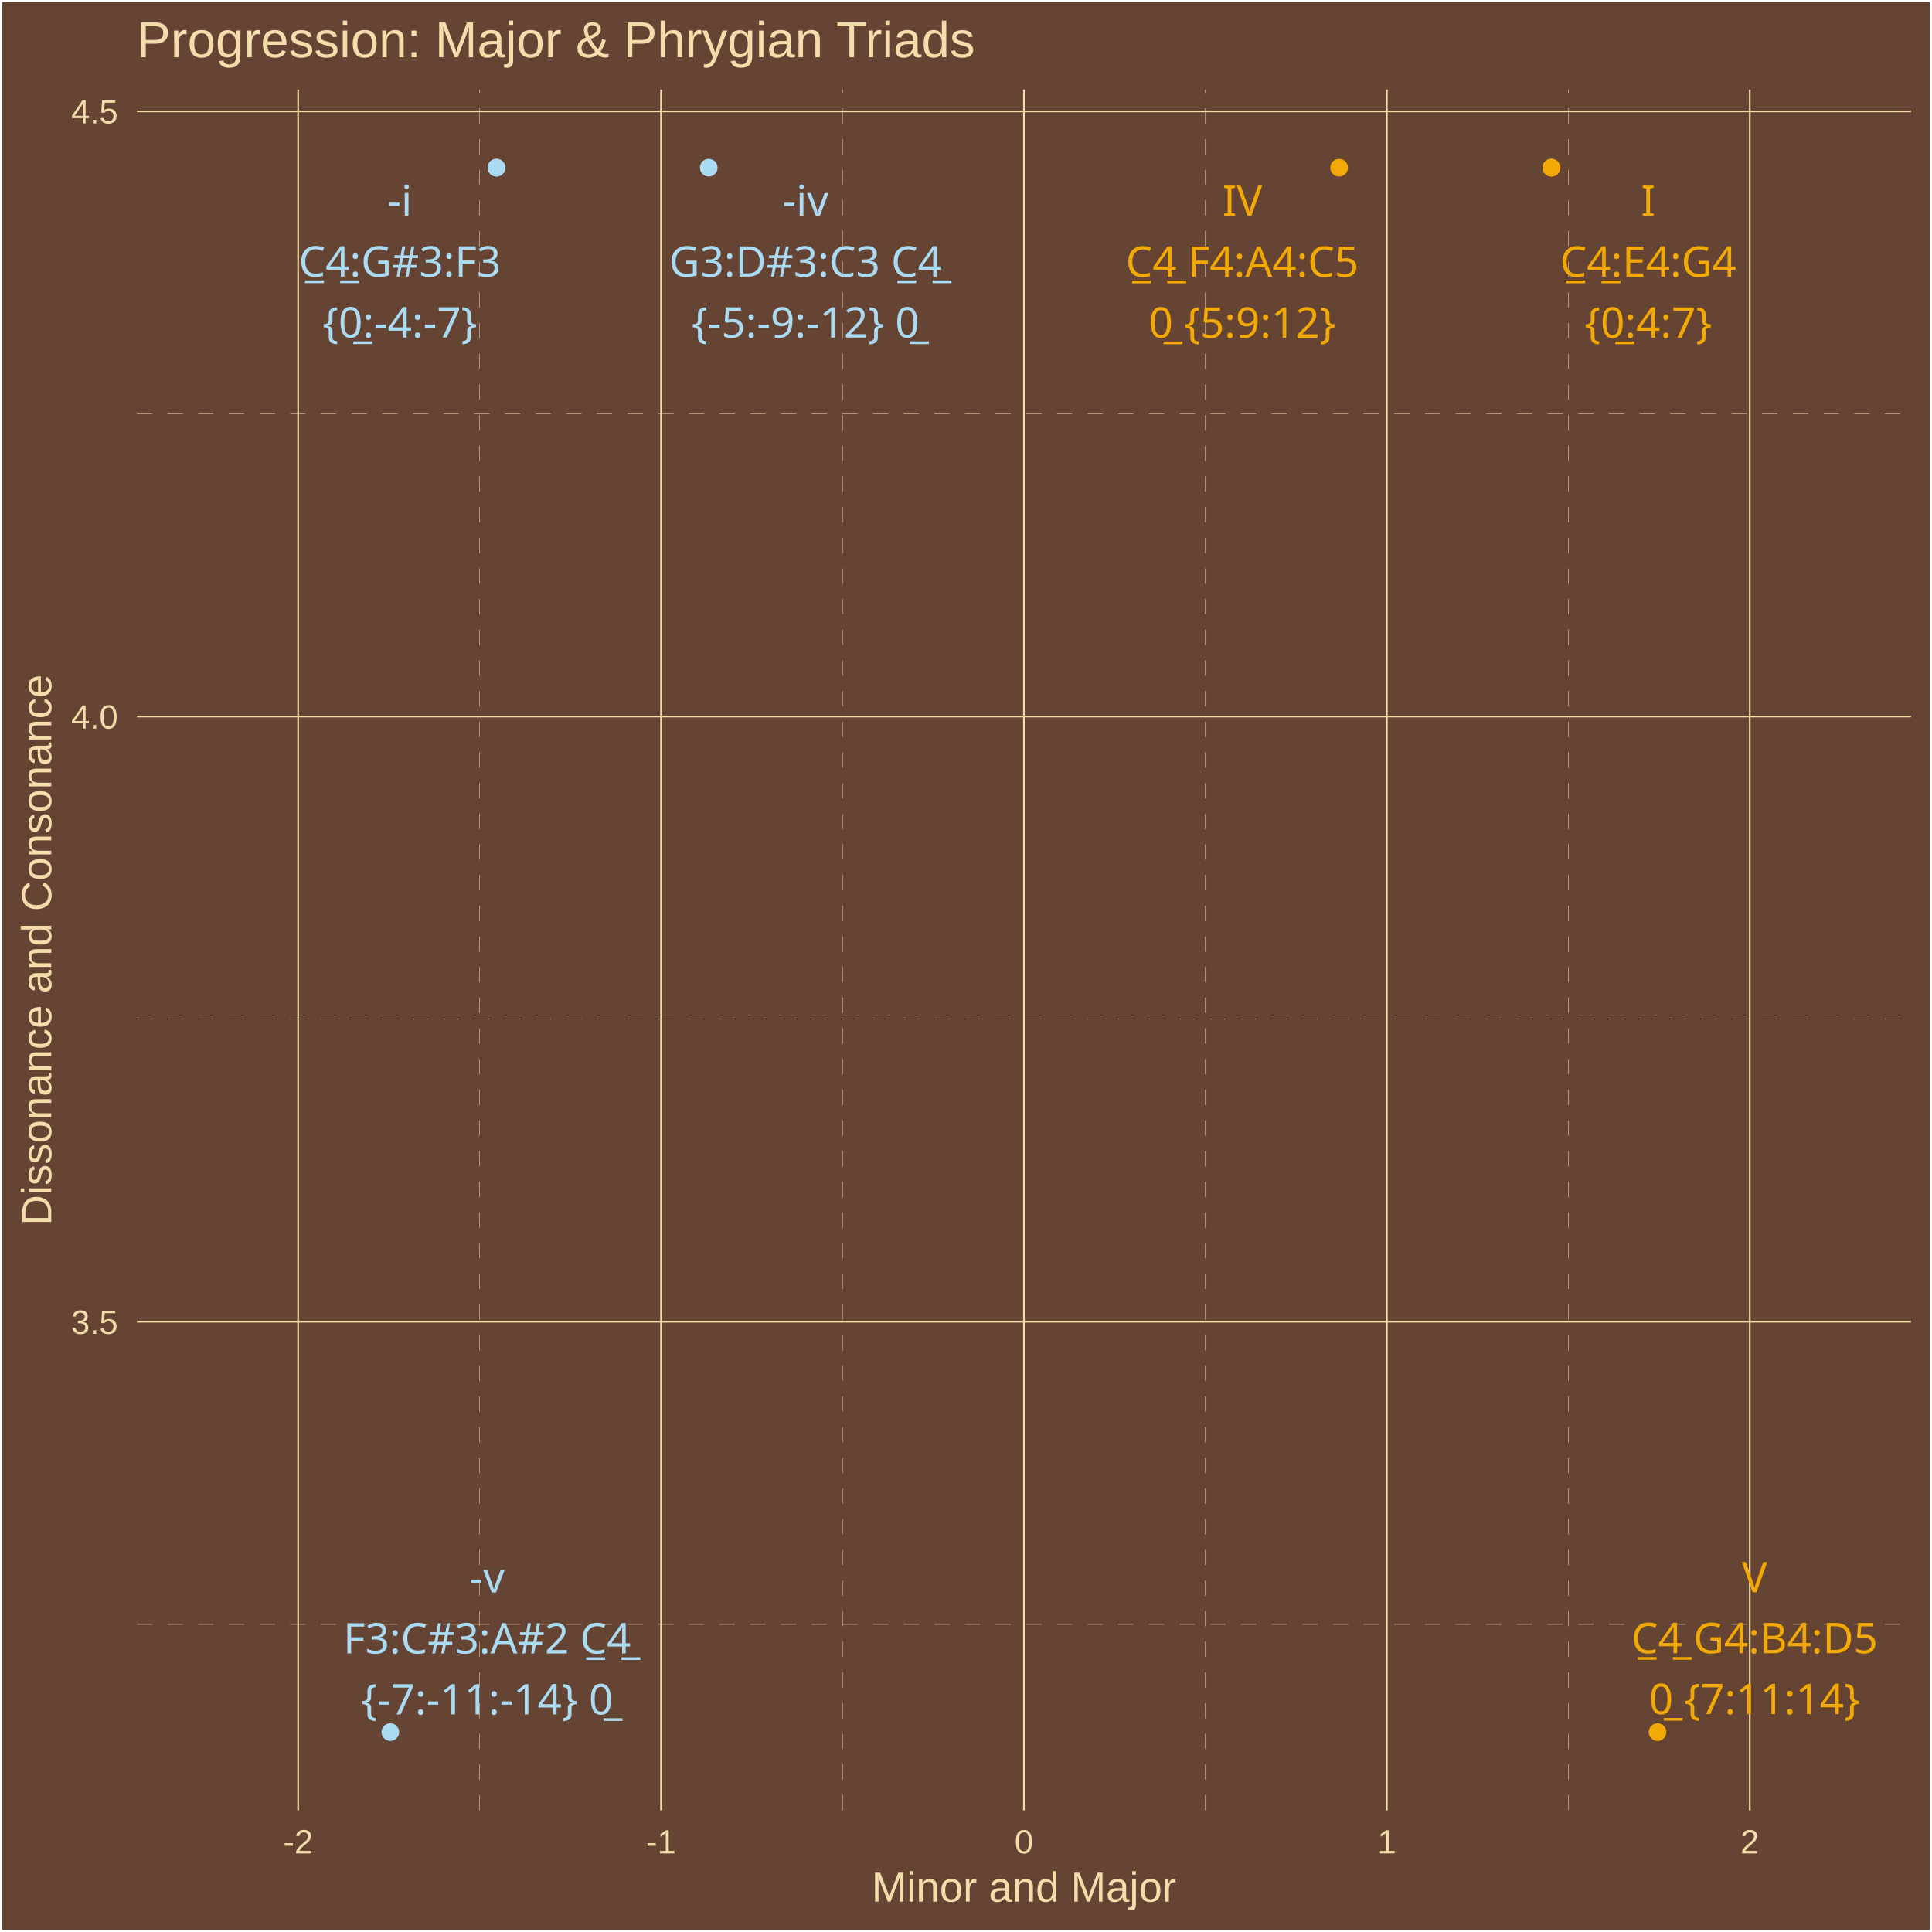
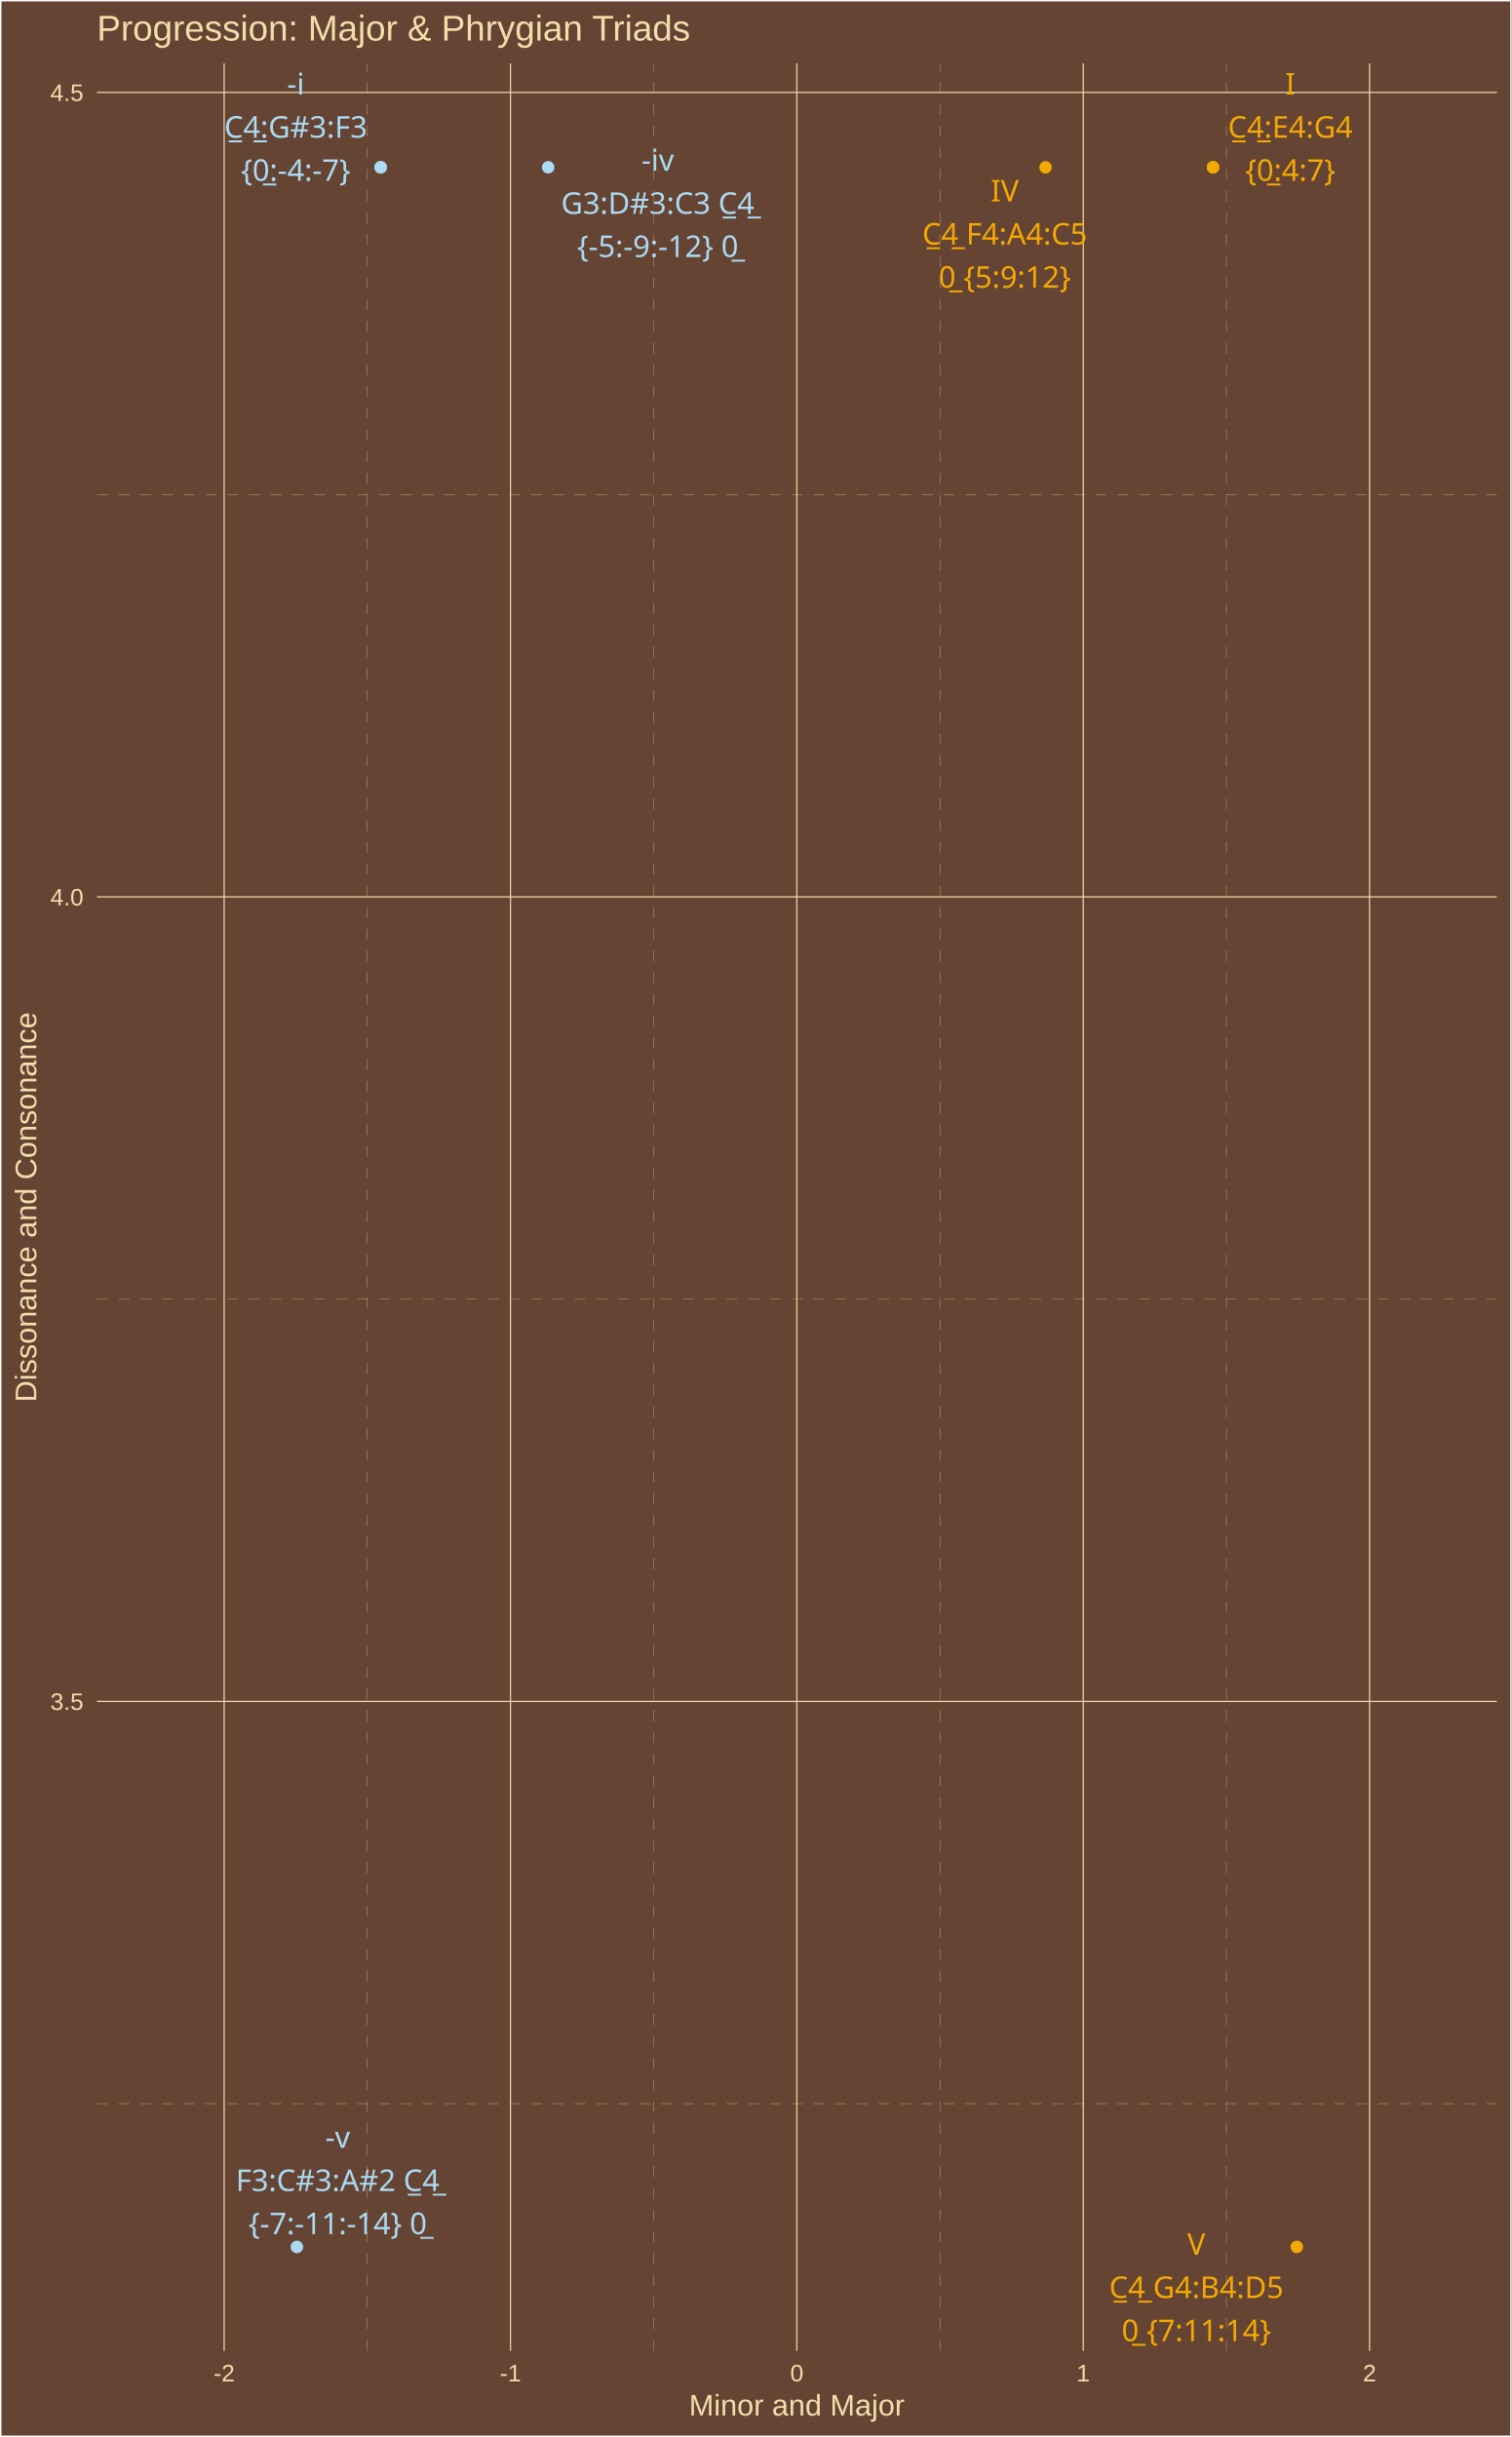
- <svg xmlns="http://www.w3.org/2000/svg" class="svglite" width="504.00pt" height="504.00pt" viewBox="0 0 504.00 504.00">
+ <svg xmlns="http://www.w3.org/2000/svg" class="svglite" width="557.00pt" height="898.00pt" viewBox="0 0 557.00 898.00">
  <defs>
    <style type="text/css">
    .svglite line, .svglite polyline, .svglite polygon, .svglite path, .svglite rect, .svglite circle {
      fill: none;
      stroke: #000000;
      stroke-linecap: round;
      stroke-linejoin: round;
      stroke-miterlimit: 10.00;
    }
    .svglite text {
      white-space: pre;
    }
  </style>
  </defs>
  <rect width="100%" height="100%" style="stroke: none; fill: #664433;" />
  <defs>
-     <clipPath id="cpMC4wMHw1MDQuMDB8MC4wMHw1MDQuMDA=">
-       <rect x="0.00" y="0.00" width="504.00" height="504.00" />
+     <clipPath id="cpMC4wMHw1NTcuMDB8MC4wMHw4OTguMDA=">
+       <rect x="0.00" y="0.00" width="557.00" height="898.00" />
    </clipPath>
  </defs>
-   <g clip-path="url(#cpMC4wMHw1MDQuMDB8MC4wMHw1MDQuMDA=)">
-     <rect x="-0" y="-0" width="504.00" height="504.00" style="stroke-width: 1.07; stroke: #FFFFFF; fill: #664433;" />
+   <g clip-path="url(#cpMC4wMHw1NTcuMDB8MC4wMHw4OTguMDA=)">
+     <rect x="-0" y="0.00" width="557.00" height="898.00" style="stroke-width: 1.07; stroke: #FFFFFF; fill: #664433;" />
  </g>
  <defs>
-     <clipPath id="cpMzUuNzF8NDk4LjUyfDIzLjM0fDQ3Mi4yNw==">
-       <rect x="35.71" y="23.34" width="462.81" height="448.93" />
+     <clipPath id="cpMzUuNzF8NTUxLjUyfDIzLjM0fDg2Ni4yNw==">
+       <rect x="35.71" y="23.34" width="515.81" height="842.93" />
    </clipPath>
  </defs>
-   <g clip-path="url(#cpMzUuNzF8NDk4LjUyfDIzLjM0fDQ3Mi4yNw==)">
-     <rect x="35.71" y="23.34" width="462.81" height="448.93" style="stroke-width: 1.07; stroke: none; fill: #664433;" />
-     <polyline points="35.71,423.75 498.52,423.75 " style="stroke-width: 0.11; stroke: #F3DDAB; stroke-dasharray: 4.00,4.00; stroke-linecap: butt;" />
-     <polyline points="35.71,265.86 498.52,265.86 " style="stroke-width: 0.11; stroke: #F3DDAB; stroke-dasharray: 4.00,4.00; stroke-linecap: butt;" />
-     <polyline points="35.71,107.98 498.52,107.98 " style="stroke-width: 0.11; stroke: #F3DDAB; stroke-dasharray: 4.00,4.00; stroke-linecap: butt;" />
-     <polyline points="125.11,472.27 125.11,23.34 " style="stroke-width: 0.11; stroke: #F3DDAB; stroke-dasharray: 4.00,4.00; stroke-linecap: butt;" />
-     <polyline points="219.78,472.27 219.78,23.34 " style="stroke-width: 0.11; stroke: #F3DDAB; stroke-dasharray: 4.00,4.00; stroke-linecap: butt;" />
-     <polyline points="314.45,472.27 314.45,23.34 " style="stroke-width: 0.11; stroke: #F3DDAB; stroke-dasharray: 4.00,4.00; stroke-linecap: butt;" />
-     <polyline points="409.12,472.27 409.12,23.34 " style="stroke-width: 0.11; stroke: #F3DDAB; stroke-dasharray: 4.00,4.00; stroke-linecap: butt;" />
-     <polyline points="35.71,344.80 498.52,344.80 " style="stroke-width: 0.43; stroke: #F3DDAB; stroke-linecap: butt;" />
-     <polyline points="35.71,186.92 498.52,186.92 " style="stroke-width: 0.43; stroke: #F3DDAB; stroke-linecap: butt;" />
-     <polyline points="35.71,29.04 498.52,29.04 " style="stroke-width: 0.43; stroke: #F3DDAB; stroke-linecap: butt;" />
-     <polyline points="77.77,472.27 77.77,23.34 " style="stroke-width: 0.43; stroke: #F3DDAB; stroke-linecap: butt;" />
-     <polyline points="172.44,472.27 172.44,23.34 " style="stroke-width: 0.43; stroke: #F3DDAB; stroke-linecap: butt;" />
-     <polyline points="267.11,472.27 267.11,23.34 " style="stroke-width: 0.43; stroke: #F3DDAB; stroke-linecap: butt;" />
-     <polyline points="361.79,472.27 361.79,23.34 " style="stroke-width: 0.43; stroke: #F3DDAB; stroke-linecap: butt;" />
-     <polyline points="456.46,472.27 456.46,23.34 " style="stroke-width: 0.43; stroke: #F3DDAB; stroke-linecap: butt;" />
-     <circle cx="404.71" cy="43.74" r="1.95" style="stroke-width: 0.71; stroke: #F3A904; fill: #F3A904;" />
-     <circle cx="349.34" cy="43.74" r="1.95" style="stroke-width: 0.71; stroke: #F3A904; fill: #F3A904;" />
-     <circle cx="432.40" cy="451.86" r="1.95" style="stroke-width: 0.71; stroke: #F3A904; fill: #F3A904;" />
-     <circle cx="404.71" cy="43.74" r="1.95" style="stroke-width: 0.71; stroke: #F3A904; fill: #F3A904;" />
-     <circle cx="129.51" cy="43.74" r="1.95" style="stroke-width: 0.71; stroke: #ABDAF3; fill: #ABDAF3;" />
-     <circle cx="184.89" cy="43.74" r="1.95" style="stroke-width: 0.71; stroke: #ABDAF3; fill: #ABDAF3;" />
-     <circle cx="101.82" cy="451.86" r="1.95" style="stroke-width: 0.71; stroke: #ABDAF3; fill: #ABDAF3;" />
-     <circle cx="129.51" cy="43.74" r="1.95" style="stroke-width: 0.71; stroke: #ABDAF3; fill: #ABDAF3;" />
-     <text x="429.96" y="56.30" text-anchor="middle" style="font-size: 11.04px;fill: #F3A904; font-family: &quot;Arial Unicode MS&quot;;" textLength="3.07px" lengthAdjust="spacingAndGlyphs">I</text>
-     <text x="429.96" y="72.19" text-anchor="middle" style="font-size: 11.04px;fill: #F3A904; font-family: &quot;Arial Unicode MS&quot;;" textLength="48.44px" lengthAdjust="spacingAndGlyphs">C̲4̲:E4:G4</text>
-     <text x="429.96" y="88.09" text-anchor="middle" style="font-size: 11.04px;fill: #F3A904; font-family: &quot;Arial Unicode MS&quot;;" textLength="31.91px" lengthAdjust="spacingAndGlyphs">{0̲:4:7}</text>
-     <text x="324.07" y="56.30" text-anchor="middle" style="font-size: 11.04px;fill: #F3A904; font-family: &quot;Arial Unicode MS&quot;;" textLength="10.43px" lengthAdjust="spacingAndGlyphs">IV</text>
-     <text x="324.07" y="72.20" text-anchor="middle" style="font-size: 11.04px;fill: #F3A904; font-family: &quot;Arial Unicode MS&quot;;" textLength="63.76px" lengthAdjust="spacingAndGlyphs">C̲4̲ F4:A4:C5</text>
-     <text x="324.07" y="88.10" text-anchor="middle" style="font-size: 11.04px;fill: #F3A904; font-family: &quot;Arial Unicode MS&quot;;" textLength="47.25px" lengthAdjust="spacingAndGlyphs">0̲ {5:9:12}</text>
-     <text x="457.71" y="415.38" text-anchor="middle" style="font-size: 11.04px;fill: #F3A904; font-family: &quot;Arial Unicode MS&quot;;" textLength="7.36px" lengthAdjust="spacingAndGlyphs">V</text>
-     <text x="457.71" y="431.28" text-anchor="middle" style="font-size: 11.04px;fill: #F3A904; font-family: &quot;Arial Unicode MS&quot;;" textLength="65.61px" lengthAdjust="spacingAndGlyphs">C̲4̲ G4:B4:D5</text>
-     <text x="457.71" y="447.17" text-anchor="middle" style="font-size: 11.04px;fill: #F3A904; font-family: &quot;Arial Unicode MS&quot;;" textLength="53.38px" lengthAdjust="spacingAndGlyphs">0̲ {7:11:14}</text>
-     <text x="104.29" y="56.25" text-anchor="middle" style="font-size: 11.04px;fill: #ABDAF3; font-family: &quot;Arial Unicode MS&quot;;" textLength="6.12px" lengthAdjust="spacingAndGlyphs">-i</text>
-     <text x="104.29" y="72.15" text-anchor="middle" style="font-size: 11.04px;fill: #ABDAF3; font-family: &quot;Arial Unicode MS&quot;;" textLength="53.96px" lengthAdjust="spacingAndGlyphs">C̲4̲:G#3:F3</text>
-     <text x="104.29" y="88.05" text-anchor="middle" style="font-size: 11.04px;fill: #ABDAF3; font-family: &quot;Arial Unicode MS&quot;;" textLength="39.25px" lengthAdjust="spacingAndGlyphs">{0̲:-4:-7}</text>
-     <text x="210.13" y="56.27" text-anchor="middle" style="font-size: 11.04px;fill: #ABDAF3; font-family: &quot;Arial Unicode MS&quot;;" textLength="11.64px" lengthAdjust="spacingAndGlyphs">-iv</text>
-     <text x="210.13" y="72.16" text-anchor="middle" style="font-size: 11.04px;fill: #ABDAF3; font-family: &quot;Arial Unicode MS&quot;;" textLength="72.35px" lengthAdjust="spacingAndGlyphs">G3:D#3:C3 C̲4̲</text>
-     <text x="210.13" y="88.06" text-anchor="middle" style="font-size: 11.04px;fill: #ABDAF3; font-family: &quot;Arial Unicode MS&quot;;" textLength="58.26px" lengthAdjust="spacingAndGlyphs">{-5:-9:-12} 0̲</text>
-     <text x="127.06" y="415.45" text-anchor="middle" style="font-size: 11.04px;fill: #ABDAF3; font-family: &quot;Arial Unicode MS&quot;;" textLength="9.19px" lengthAdjust="spacingAndGlyphs">-v</text>
-     <text x="127.06" y="431.34" text-anchor="middle" style="font-size: 11.04px;fill: #ABDAF3; font-family: &quot;Arial Unicode MS&quot;;" textLength="76.03px" lengthAdjust="spacingAndGlyphs">F3:C#3:A#2 C̲4̲</text>
-     <text x="127.06" y="447.24" text-anchor="middle" style="font-size: 11.04px;fill: #ABDAF3; font-family: &quot;Arial Unicode MS&quot;;" textLength="64.40px" lengthAdjust="spacingAndGlyphs">{-7:-11:-14} 0̲</text>
+   <g clip-path="url(#cpMzUuNzF8NTUxLjUyfDIzLjM0fDg2Ni4yNw==)">
+     <rect x="35.71" y="23.34" width="515.81" height="842.93" style="stroke-width: 1.07; stroke: none; fill: #664433;" />
+     <polyline points="35.71,775.16 551.52,775.16 " style="stroke-width: 0.11; stroke: #F3DDAB; stroke-dasharray: 4.00,4.00; stroke-linecap: butt;" />
+     <polyline points="35.71,478.72 551.52,478.72 " style="stroke-width: 0.11; stroke: #F3DDAB; stroke-dasharray: 4.00,4.00; stroke-linecap: butt;" />
+     <polyline points="35.71,182.27 551.52,182.27 " style="stroke-width: 0.11; stroke: #F3DDAB; stroke-dasharray: 4.00,4.00; stroke-linecap: butt;" />
+     <polyline points="135.34,866.27 135.34,23.34 " style="stroke-width: 0.11; stroke: #F3DDAB; stroke-dasharray: 4.00,4.00; stroke-linecap: butt;" />
+     <polyline points="240.86,866.27 240.86,23.34 " style="stroke-width: 0.11; stroke: #F3DDAB; stroke-dasharray: 4.00,4.00; stroke-linecap: butt;" />
+     <polyline points="346.37,866.27 346.37,23.34 " style="stroke-width: 0.11; stroke: #F3DDAB; stroke-dasharray: 4.00,4.00; stroke-linecap: butt;" />
+     <polyline points="451.88,866.27 451.88,23.34 " style="stroke-width: 0.11; stroke: #F3DDAB; stroke-dasharray: 4.00,4.00; stroke-linecap: butt;" />
+     <polyline points="35.71,626.94 551.52,626.94 " style="stroke-width: 0.43; stroke: #F3DDAB; stroke-linecap: butt;" />
+     <polyline points="35.71,330.49 551.52,330.49 " style="stroke-width: 0.43; stroke: #F3DDAB; stroke-linecap: butt;" />
+     <polyline points="35.71,34.05 551.52,34.05 " style="stroke-width: 0.43; stroke: #F3DDAB; stroke-linecap: butt;" />
+     <polyline points="82.59,866.27 82.59,23.34 " style="stroke-width: 0.43; stroke: #F3DDAB; stroke-linecap: butt;" />
+     <polyline points="188.10,866.27 188.10,23.34 " style="stroke-width: 0.43; stroke: #F3DDAB; stroke-linecap: butt;" />
+     <polyline points="293.61,866.27 293.61,23.34 " style="stroke-width: 0.43; stroke: #F3DDAB; stroke-linecap: butt;" />
+     <polyline points="399.13,866.27 399.13,23.34 " style="stroke-width: 0.43; stroke: #F3DDAB; stroke-linecap: butt;" />
+     <polyline points="504.64,866.27 504.64,23.34 " style="stroke-width: 0.43; stroke: #F3DDAB; stroke-linecap: butt;" />
+     <circle cx="446.97" cy="61.65" r="1.95" style="stroke-width: 0.71; stroke: #F3A904; fill: #F3A904;" />
+     <circle cx="385.25" cy="61.65" r="1.95" style="stroke-width: 0.71; stroke: #F3A904; fill: #F3A904;" />
+     <circle cx="477.83" cy="827.95" r="1.95" style="stroke-width: 0.71; stroke: #F3A904; fill: #F3A904;" />
+     <circle cx="446.97" cy="61.65" r="1.95" style="stroke-width: 0.71; stroke: #F3A904; fill: #F3A904;" />
+     <circle cx="140.26" cy="61.65" r="1.95" style="stroke-width: 0.71; stroke: #ABDAF3; fill: #ABDAF3;" />
+     <circle cx="201.98" cy="61.65" r="1.95" style="stroke-width: 0.71; stroke: #ABDAF3; fill: #ABDAF3;" />
+     <circle cx="109.40" cy="827.95" r="1.95" style="stroke-width: 0.71; stroke: #ABDAF3; fill: #ABDAF3;" />
+     <circle cx="140.26" cy="61.65" r="1.95" style="stroke-width: 0.71; stroke: #ABDAF3; fill: #ABDAF3;" />
+     <text x="475.44" y="34.83" text-anchor="middle" style="font-size: 11.04px;fill: #F3A904; font-family: &quot;Arial Unicode MS&quot;;" textLength="3.07px" lengthAdjust="spacingAndGlyphs">I</text>
+     <text x="475.44" y="50.73" text-anchor="middle" style="font-size: 11.04px;fill: #F3A904; font-family: &quot;Arial Unicode MS&quot;;" textLength="48.44px" lengthAdjust="spacingAndGlyphs">C̲4̲:E4:G4</text>
+     <text x="475.44" y="66.63" text-anchor="middle" style="font-size: 11.04px;fill: #F3A904; font-family: &quot;Arial Unicode MS&quot;;" textLength="31.91px" lengthAdjust="spacingAndGlyphs">{0̲:4:7}</text>
+     <text x="370.22" y="74.22" text-anchor="middle" style="font-size: 11.04px;fill: #F3A904; font-family: &quot;Arial Unicode MS&quot;;" textLength="10.43px" lengthAdjust="spacingAndGlyphs">IV</text>
+     <text x="370.22" y="90.12" text-anchor="middle" style="font-size: 11.04px;fill: #F3A904; font-family: &quot;Arial Unicode MS&quot;;" textLength="63.76px" lengthAdjust="spacingAndGlyphs">C̲4̲ F4:A4:C5</text>
+     <text x="370.22" y="106.02" text-anchor="middle" style="font-size: 11.04px;fill: #F3A904; font-family: &quot;Arial Unicode MS&quot;;" textLength="47.25px" lengthAdjust="spacingAndGlyphs">0̲ {5:9:12}</text>
+     <text x="440.82" y="830.87" text-anchor="middle" style="font-size: 11.04px;fill: #F3A904; font-family: &quot;Arial Unicode MS&quot;;" textLength="7.36px" lengthAdjust="spacingAndGlyphs">V</text>
+     <text x="440.82" y="846.77" text-anchor="middle" style="font-size: 11.04px;fill: #F3A904; font-family: &quot;Arial Unicode MS&quot;;" textLength="65.61px" lengthAdjust="spacingAndGlyphs">C̲4̲ G4:B4:D5</text>
+     <text x="440.82" y="862.67" text-anchor="middle" style="font-size: 11.04px;fill: #F3A904; font-family: &quot;Arial Unicode MS&quot;;" textLength="53.38px" lengthAdjust="spacingAndGlyphs">0̲ {7:11:14}</text>
+     <text x="108.98" y="34.83" text-anchor="middle" style="font-size: 11.04px;fill: #ABDAF3; font-family: &quot;Arial Unicode MS&quot;;" textLength="6.12px" lengthAdjust="spacingAndGlyphs">-i</text>
+     <text x="108.98" y="50.73" text-anchor="middle" style="font-size: 11.04px;fill: #ABDAF3; font-family: &quot;Arial Unicode MS&quot;;" textLength="53.96px" lengthAdjust="spacingAndGlyphs">C̲4̲:G#3:F3</text>
+     <text x="108.98" y="66.63" text-anchor="middle" style="font-size: 11.04px;fill: #ABDAF3; font-family: &quot;Arial Unicode MS&quot;;" textLength="39.25px" lengthAdjust="spacingAndGlyphs">{0̲:-4:-7}</text>
+     <text x="242.34" y="62.90" text-anchor="middle" style="font-size: 11.04px;fill: #ABDAF3; font-family: &quot;Arial Unicode MS&quot;;" textLength="11.64px" lengthAdjust="spacingAndGlyphs">-iv</text>
+     <text x="242.34" y="78.80" text-anchor="middle" style="font-size: 11.04px;fill: #ABDAF3; font-family: &quot;Arial Unicode MS&quot;;" textLength="72.35px" lengthAdjust="spacingAndGlyphs">G3:D#3:C3 C̲4̲</text>
+     <text x="242.34" y="94.70" text-anchor="middle" style="font-size: 11.04px;fill: #ABDAF3; font-family: &quot;Arial Unicode MS&quot;;" textLength="58.26px" lengthAdjust="spacingAndGlyphs">{-5:-9:-12} 0̲</text>
+     <text x="124.42" y="791.46" text-anchor="middle" style="font-size: 11.04px;fill: #ABDAF3; font-family: &quot;Arial Unicode MS&quot;;" textLength="9.19px" lengthAdjust="spacingAndGlyphs">-v</text>
+     <text x="124.42" y="807.36" text-anchor="middle" style="font-size: 11.04px;fill: #ABDAF3; font-family: &quot;Arial Unicode MS&quot;;" textLength="76.03px" lengthAdjust="spacingAndGlyphs">F3:C#3:A#2 C̲4̲</text>
+     <text x="124.42" y="823.26" text-anchor="middle" style="font-size: 11.04px;fill: #ABDAF3; font-family: &quot;Arial Unicode MS&quot;;" textLength="64.40px" lengthAdjust="spacingAndGlyphs">{-7:-11:-14} 0̲</text>
  </g>
-   <g clip-path="url(#cpMC4wMHw1MDQuMDB8MC4wMHw1MDQuMDA=)">
-     <text x="30.78" y="347.96" text-anchor="end" style="font-size: 8.80px;fill: #F3DDAB; font-family: &quot;Arial&quot;;" textLength="12.23px" lengthAdjust="spacingAndGlyphs">3.5</text>
-     <text x="30.78" y="190.08" text-anchor="end" style="font-size: 8.80px;fill: #F3DDAB; font-family: &quot;Arial&quot;;" textLength="12.23px" lengthAdjust="spacingAndGlyphs">4.0</text>
-     <text x="30.78" y="32.19" text-anchor="end" style="font-size: 8.80px;fill: #F3DDAB; font-family: &quot;Arial&quot;;" textLength="12.23px" lengthAdjust="spacingAndGlyphs">4.5</text>
-     <text x="77.77" y="483.50" text-anchor="middle" style="font-size: 8.80px;fill: #F3DDAB; font-family: &quot;Arial&quot;;" textLength="7.83px" lengthAdjust="spacingAndGlyphs">-2</text>
-     <text x="172.44" y="483.50" text-anchor="middle" style="font-size: 8.80px;fill: #F3DDAB; font-family: &quot;Arial&quot;;" textLength="7.83px" lengthAdjust="spacingAndGlyphs">-1</text>
-     <text x="267.11" y="483.50" text-anchor="middle" style="font-size: 8.80px;fill: #F3DDAB; font-family: &quot;Arial&quot;;" textLength="4.90px" lengthAdjust="spacingAndGlyphs">0</text>
-     <text x="361.79" y="483.50" text-anchor="middle" style="font-size: 8.80px;fill: #F3DDAB; font-family: &quot;Arial&quot;;" textLength="4.90px" lengthAdjust="spacingAndGlyphs">1</text>
-     <text x="456.46" y="483.50" text-anchor="middle" style="font-size: 8.80px;fill: #F3DDAB; font-family: &quot;Arial&quot;;" textLength="4.90px" lengthAdjust="spacingAndGlyphs">2</text>
-     <text x="267.11" y="496.09" text-anchor="middle" style="font-size: 11.00px;fill: #F3DDAB; font-family: &quot;Arial&quot;;" textLength="79.49px" lengthAdjust="spacingAndGlyphs">Minor and Major</text>
-     <text transform="translate(13.37,247.80) rotate(-90)" text-anchor="middle" style="font-size: 11.00px;fill: #F3DDAB; font-family: &quot;Arial&quot;;" textLength="143.73px" lengthAdjust="spacingAndGlyphs">Dissonance and Consonance</text>
+   <g clip-path="url(#cpMC4wMHw1NTcuMDB8MC4wMHw4OTguMDA=)">
+     <text x="30.78" y="630.09" text-anchor="end" style="font-size: 8.80px;fill: #F3DDAB; font-family: &quot;Arial&quot;;" textLength="12.23px" lengthAdjust="spacingAndGlyphs">3.5</text>
+     <text x="30.78" y="333.65" text-anchor="end" style="font-size: 8.80px;fill: #F3DDAB; font-family: &quot;Arial&quot;;" textLength="12.23px" lengthAdjust="spacingAndGlyphs">4.0</text>
+     <text x="30.78" y="37.20" text-anchor="end" style="font-size: 8.80px;fill: #F3DDAB; font-family: &quot;Arial&quot;;" textLength="12.23px" lengthAdjust="spacingAndGlyphs">4.5</text>
+     <text x="82.59" y="877.50" text-anchor="middle" style="font-size: 8.80px;fill: #F3DDAB; font-family: &quot;Arial&quot;;" textLength="7.83px" lengthAdjust="spacingAndGlyphs">-2</text>
+     <text x="188.10" y="877.50" text-anchor="middle" style="font-size: 8.80px;fill: #F3DDAB; font-family: &quot;Arial&quot;;" textLength="7.83px" lengthAdjust="spacingAndGlyphs">-1</text>
+     <text x="293.61" y="877.50" text-anchor="middle" style="font-size: 8.80px;fill: #F3DDAB; font-family: &quot;Arial&quot;;" textLength="4.90px" lengthAdjust="spacingAndGlyphs">0</text>
+     <text x="399.13" y="877.50" text-anchor="middle" style="font-size: 8.80px;fill: #F3DDAB; font-family: &quot;Arial&quot;;" textLength="4.90px" lengthAdjust="spacingAndGlyphs">1</text>
+     <text x="504.64" y="877.50" text-anchor="middle" style="font-size: 8.80px;fill: #F3DDAB; font-family: &quot;Arial&quot;;" textLength="4.90px" lengthAdjust="spacingAndGlyphs">2</text>
+     <text x="293.61" y="890.09" text-anchor="middle" style="font-size: 11.00px;fill: #F3DDAB; font-family: &quot;Arial&quot;;" textLength="79.49px" lengthAdjust="spacingAndGlyphs">Minor and Major</text>
+     <text transform="translate(13.37,444.80) rotate(-90)" text-anchor="middle" style="font-size: 11.00px;fill: #F3DDAB; font-family: &quot;Arial&quot;;" textLength="143.73px" lengthAdjust="spacingAndGlyphs">Dissonance and Consonance</text>
    <text x="35.71" y="14.94" style="font-size: 13.20px;fill: #F3DDAB; font-family: &quot;Arial&quot;;" textLength="219.20px" lengthAdjust="spacingAndGlyphs">Progression: Major &amp; Phrygian Triads</text>
  </g>
</svg>
